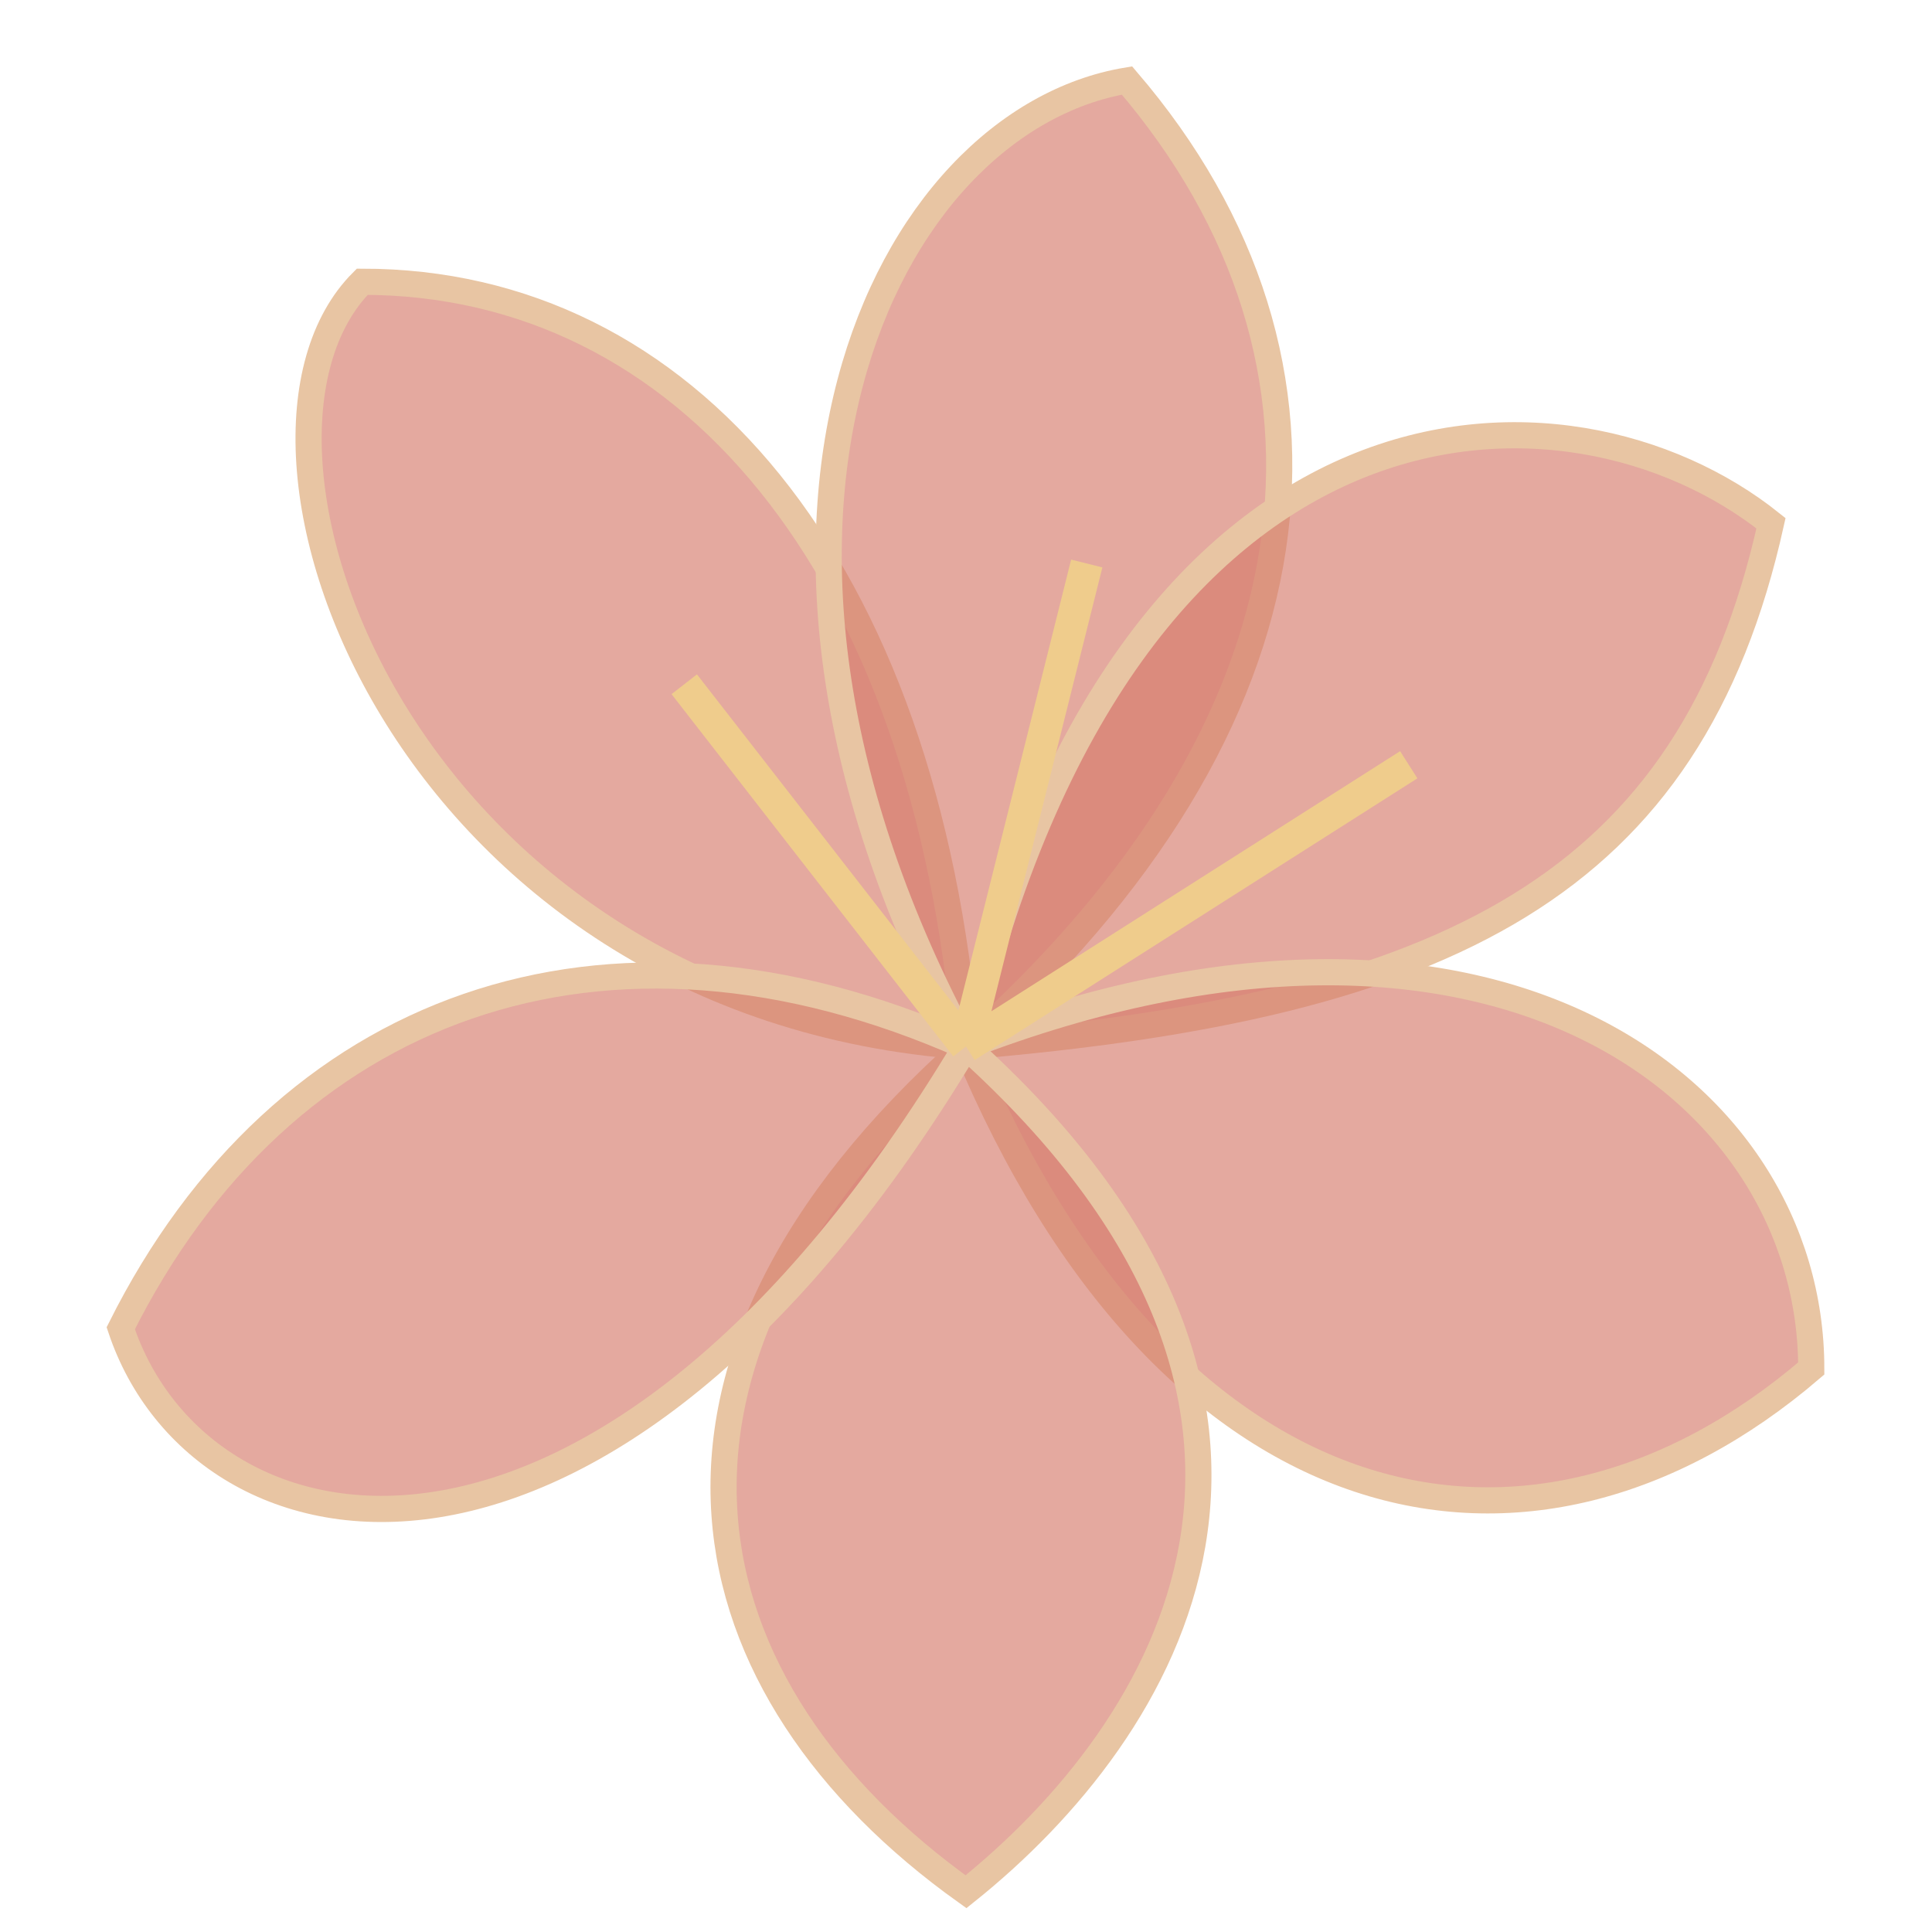
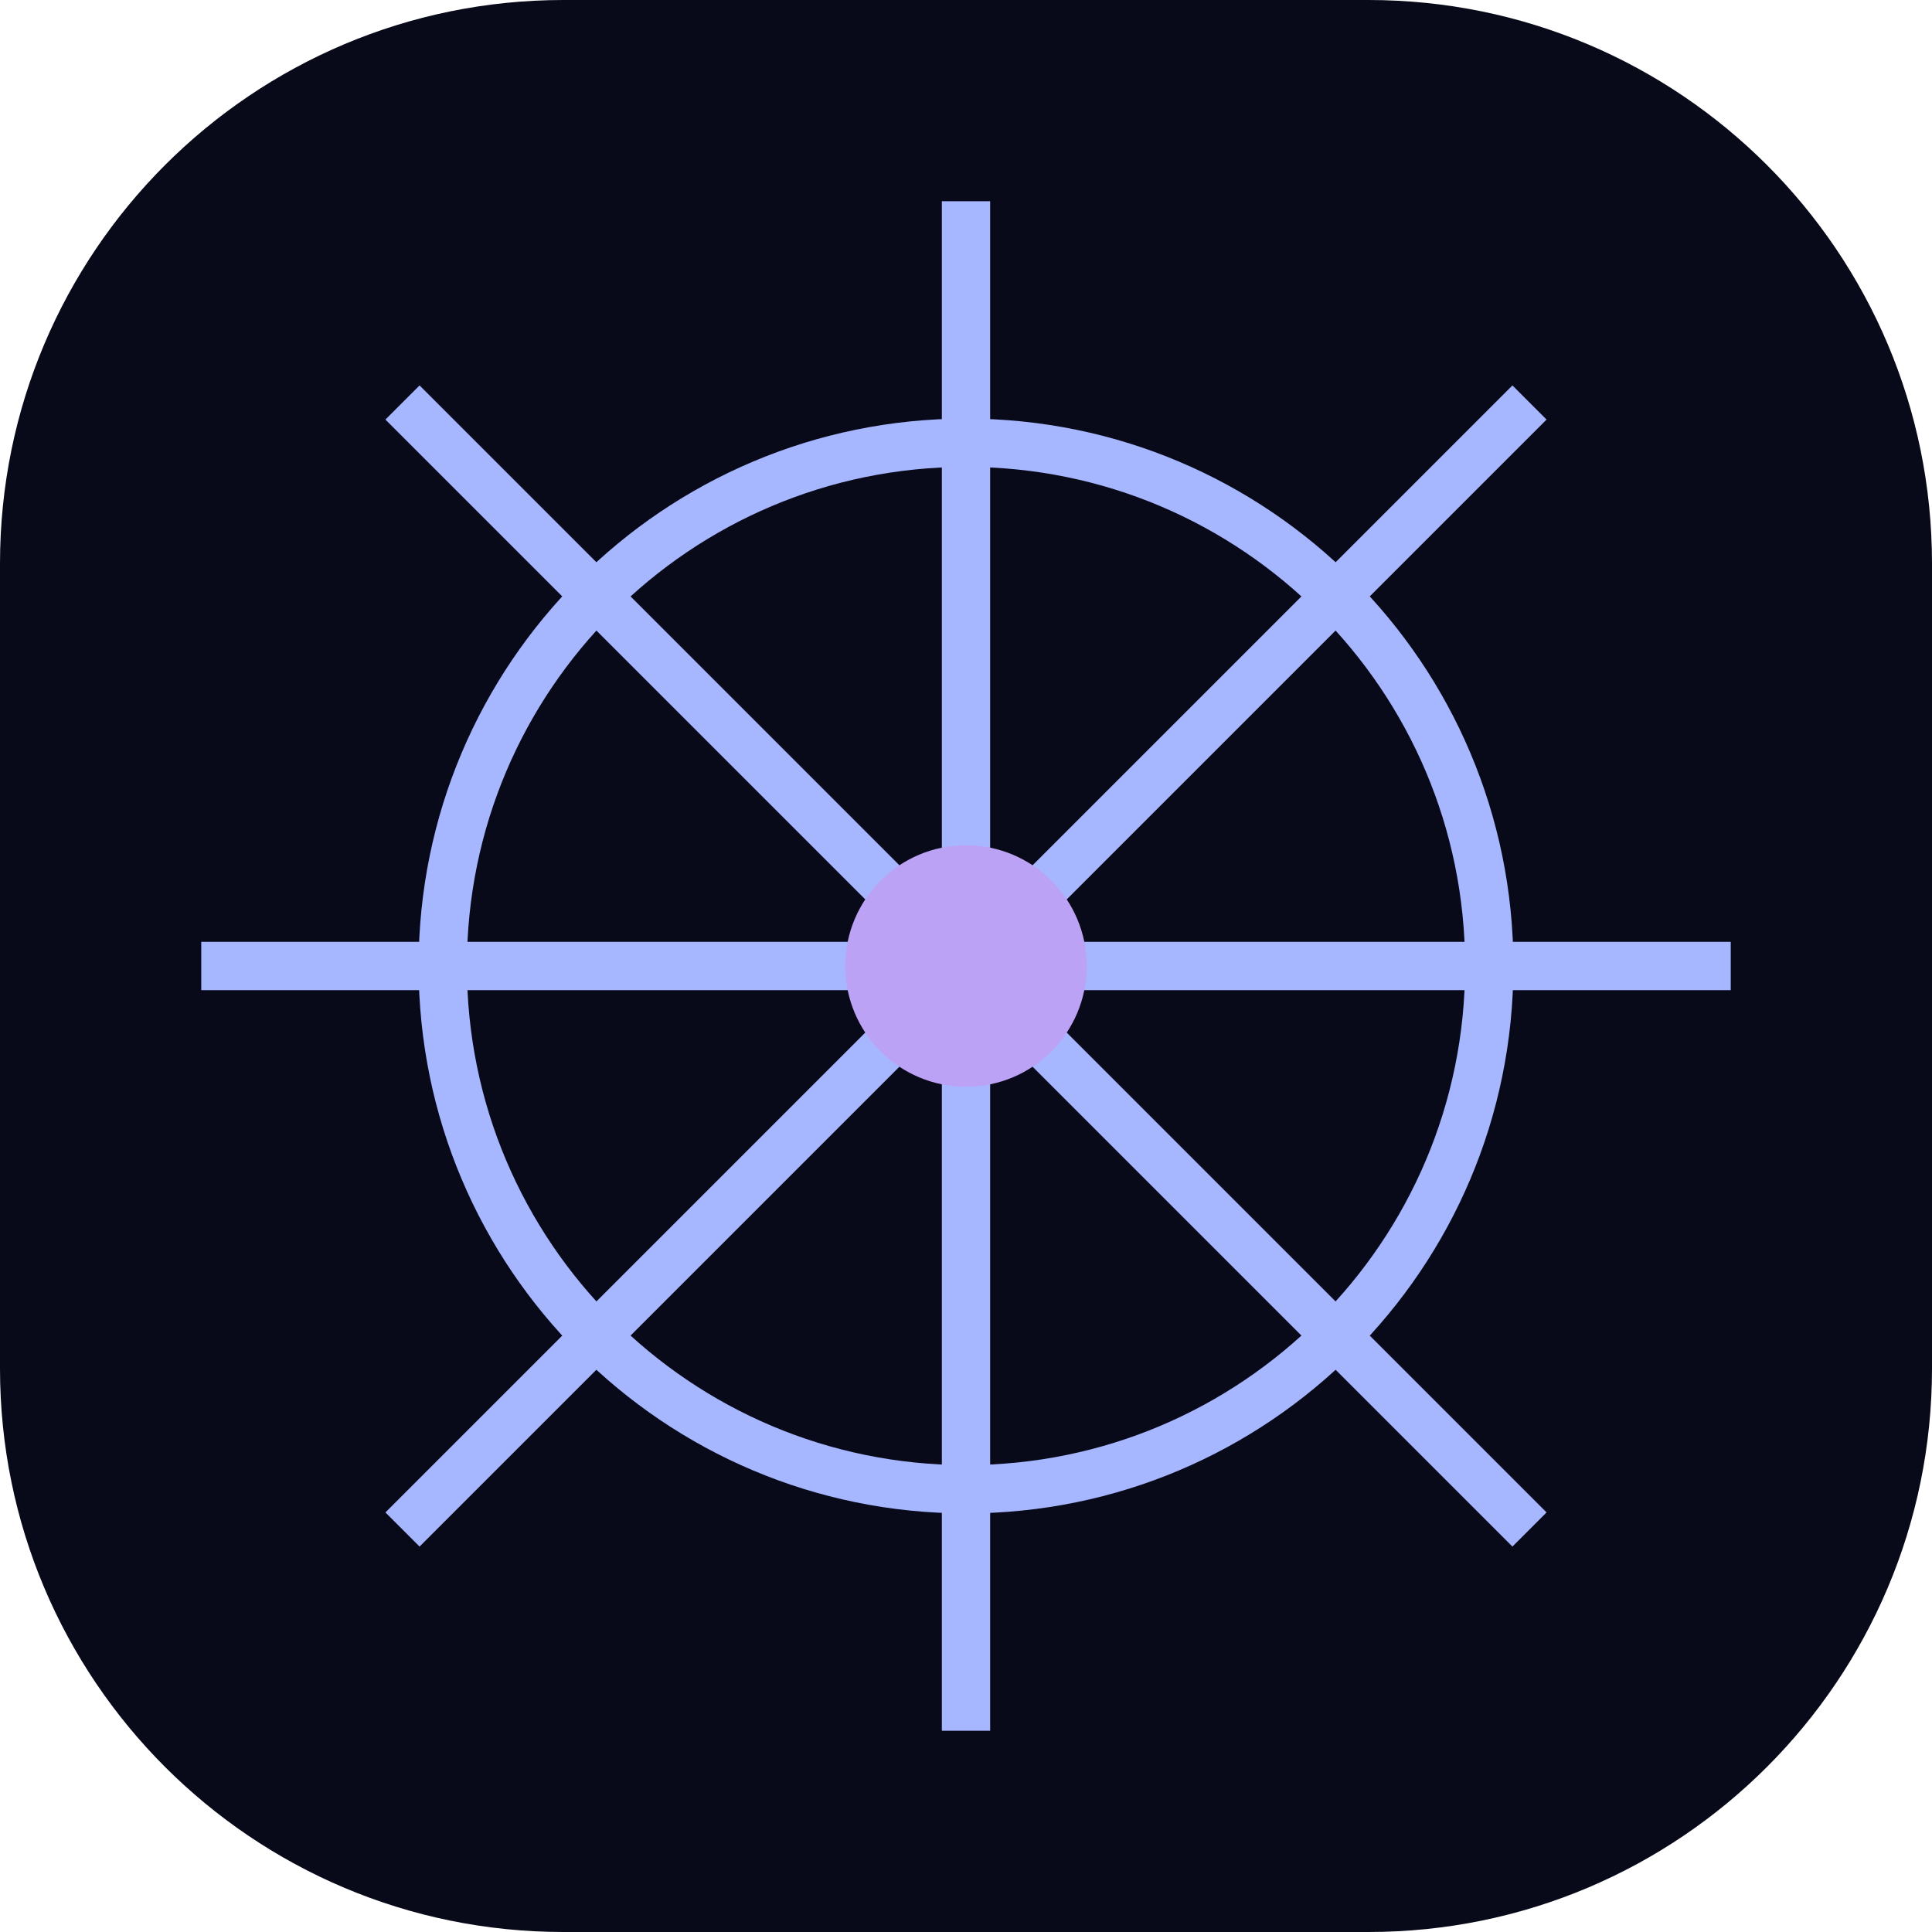
<svg xmlns="http://www.w3.org/2000/svg" viewBox="0 0 48 48">
-   <g fill="#d67b6c" fill-opacity=".65" stroke="#e8c5a3" stroke-width=".65">
-     <path d="M24 26C10 25 5 11 9 7c8 0 14 7 15 19Z" />
-     <path d="M24 26C17 13 22 3 28 2c6 7 5 16-4 24Z" />
-     <path d="M24 26C28 9 39 9 44 13c-2 9-8 12-20 13Z" />
-     <path d="M24 26C37 21 45 27 45 34c-7 6-16 4-21-8Z" />
-     <path d="M24 26C34 35 29 43 24 47c-7-5-9-13 0-21Z" />
-     <path d="M24 26C15 41 5 39 3 33c4-8 12-11 21-7Z" />
+   <rect width="48" height="48" rx="14" fill="#080919" />
+   <g fill="none" stroke="#a6b6ff" stroke-width="1.2">
+     <path d="M24 5v38M5 24h38M10 10l28 28M10 38l28-28" />
+     <circle cx="24" cy="24" r="13" />
  </g>
-   <path d="m24 26 3-12m-3 12-7-9m7 9 11-7" fill="none" stroke="#efcc8c" stroke-width=".8" />
+   <circle cx="24" cy="24" r="3" fill="#bca2f5" />
</svg>
